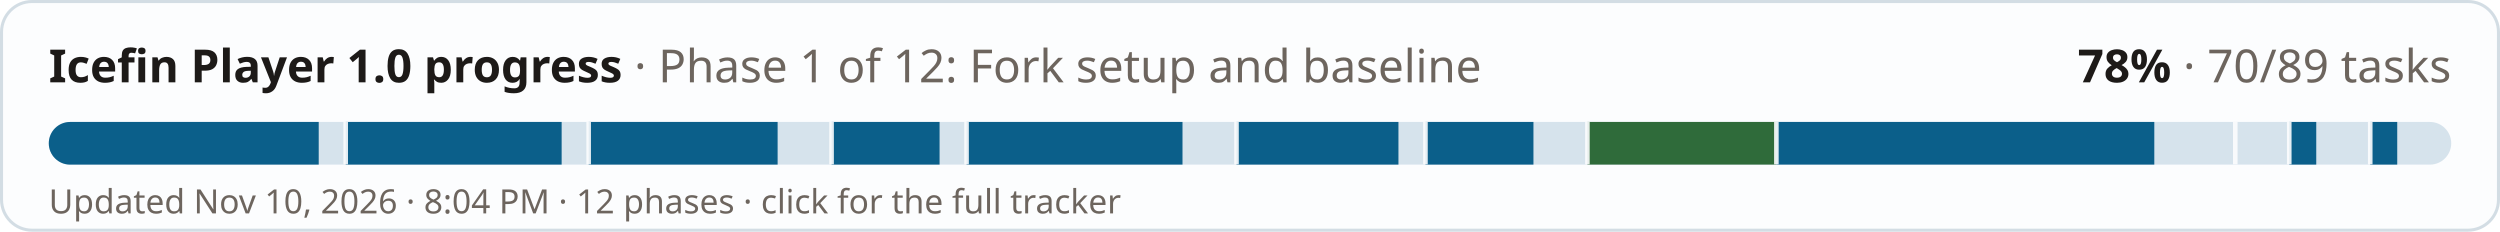
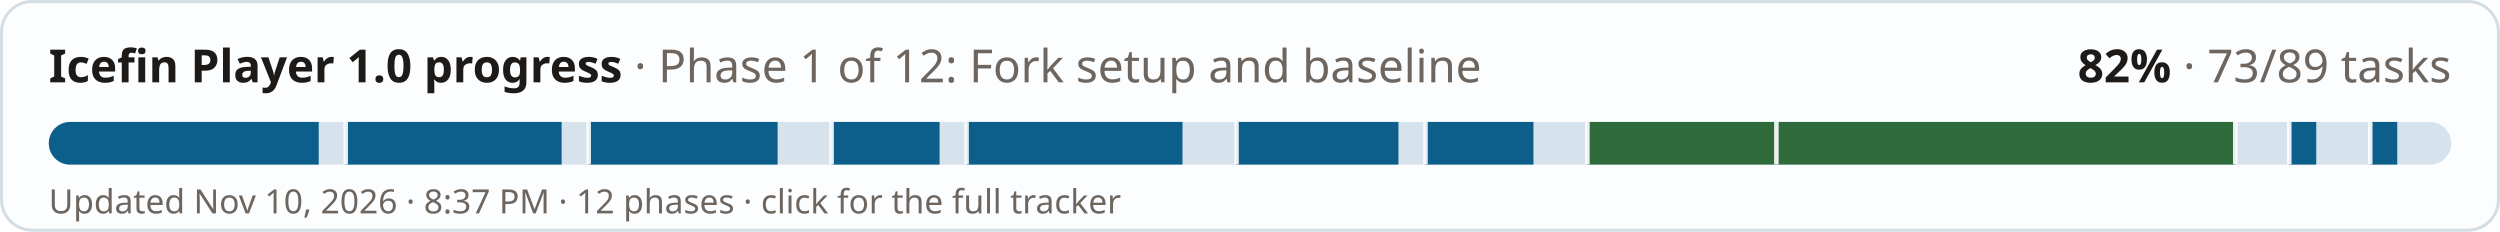
- <svg xmlns="http://www.w3.org/2000/svg" width="820" height="76" viewBox="0 0 820 76" role="img" aria-label="Icefin Player 1.0 progress: 78% (70 of 89 tasks)">
+ <svg xmlns="http://www.w3.org/2000/svg" width="820" height="76" viewBox="0 0 820 76" role="img" aria-label="Icefin Player 1.0 progress: 82% (73 of 89 tasks)">
  <style>
  .bg{fill:#fcfdfe;stroke:#d3dde4} .fg{fill:#1d1a18} .mu{fill:#6d655e} .track{fill:#d6e3ec} .done{fill:#0b5f8a} .full{fill:#2f6b3a} .tick{fill:#fcfdfe;opacity:.9}
  @media (prefers-color-scheme: dark){ .bg{fill:#1a2127;stroke:#2e3a43} .fg{fill:#f1ebe2} .mu{fill:#a99f94} .track{fill:#24384a} .done{fill:#6cb6e4} .full{fill:#6fbf7c} .tick{fill:#1a2127} }
  text{font-family:-apple-system,"Segoe UI",system-ui,"Noto Sans","DejaVu Sans",sans-serif}
</style>
  <rect class="bg" x="0.5" y="0.5" width="819" height="75" rx="10" />
  <text class="fg" x="16" y="27" font-size="15" font-weight="700">Icefin Player 1.0 progress <tspan class="mu" font-weight="400">· Phase 1 of 12: Fork setup and baseline</tspan>
  </text>
-   <text class="fg" x="804" y="27" font-size="15" font-weight="700" text-anchor="end">78% <tspan class="mu" font-weight="400">· 70/89 tasks</tspan>
+   <text class="fg" x="804" y="27" font-size="15" font-weight="700" text-anchor="end">82% <tspan class="mu" font-weight="400">· 73/89 tasks</tspan>
  </text>
  <rect class="track" x="16" y="40" width="788" height="14" rx="7" />
  <clipPath id="c">
    <rect x="16" y="40" width="788" height="14" rx="7" />
  </clipPath>
  <g clip-path="url(#c)">
    <rect class="done" x="16" y="40" width="88.54" height="14" />
    <rect class="done" x="113.39" y="40" width="70.83" height="14" />
    <rect class="done" x="193.08" y="40" width="61.98" height="14" />
    <rect class="done" x="272.76" y="40" width="35.42" height="14" />
    <rect class="done" x="317.03" y="40" width="70.83" height="14" />
    <rect class="done" x="405.57" y="40" width="53.12" height="14" />
    <rect class="done" x="467.55" y="40" width="35.42" height="14" />
    <rect class="full" x="520.67" y="40" width="61.98" height="14" />
-     <rect class="done" x="582.65" y="40" width="123.96" height="14" />
+     <rect class="full" x="582.65" y="40" width="150.52" height="14" />
    <rect class="done" x="750.88" y="40" width="8.85" height="14" />
    <rect class="done" x="777.44" y="40" width="8.85" height="14" />
    <rect class="tick" x="112.64" y="40" width="1.5" height="14" />
    <rect class="tick" x="192.33" y="40" width="1.5" height="14" />
    <rect class="tick" x="272.01" y="40" width="1.5" height="14" />
    <rect class="tick" x="316.28" y="40" width="1.5" height="14" />
    <rect class="tick" x="404.82" y="40" width="1.5" height="14" />
    <rect class="tick" x="466.8" y="40" width="1.5" height="14" />
    <rect class="tick" x="519.92" y="40" width="1.5" height="14" />
    <rect class="tick" x="581.9" y="40" width="1.5" height="14" />
    <rect class="tick" x="732.42" y="40" width="1.5" height="14" />
    <rect class="tick" x="750.13" y="40" width="1.5" height="14" />
    <rect class="tick" x="776.69" y="40" width="1.5" height="14" />
  </g>
-   <text class="mu" x="16" y="70" font-size="11">Updated Nov 10, 2026 · 8:04 PM · 12 phases · click for the full tracker</text>
+   <text class="mu" x="16" y="70" font-size="11">Updated Nov 10, 2026 · 8:37 PM · 12 phases · click for the full tracker</text>
</svg>
